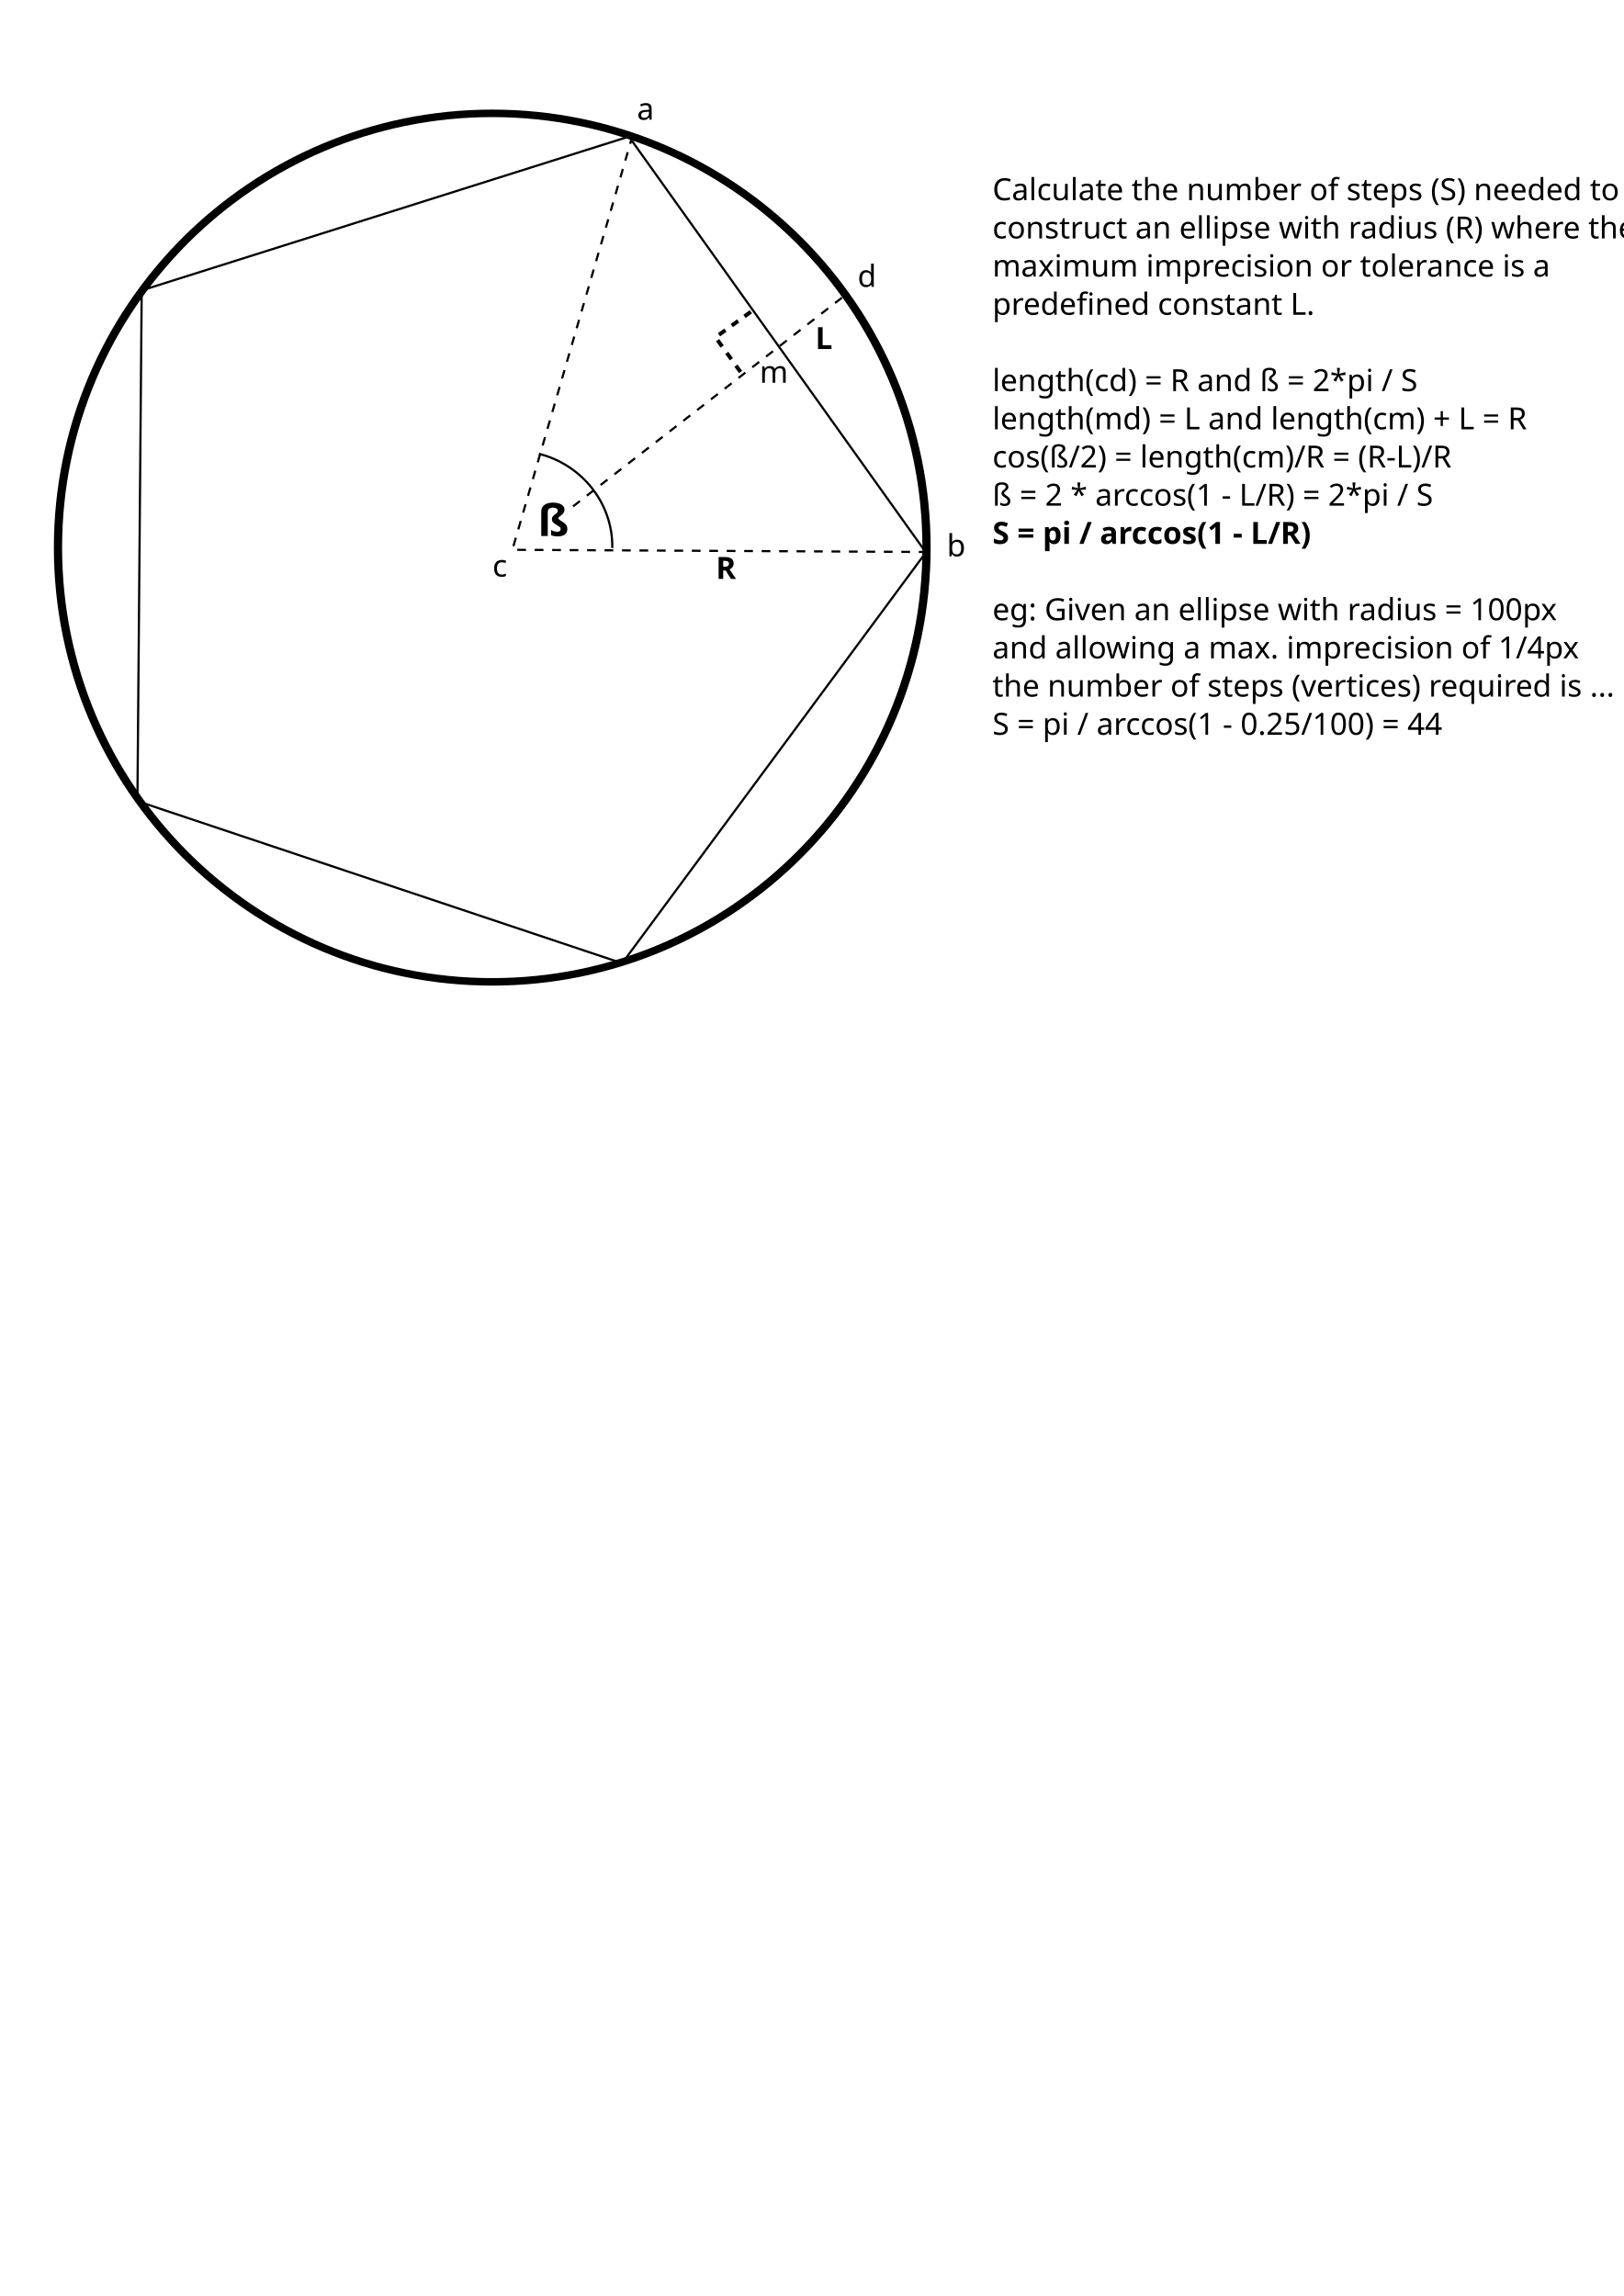
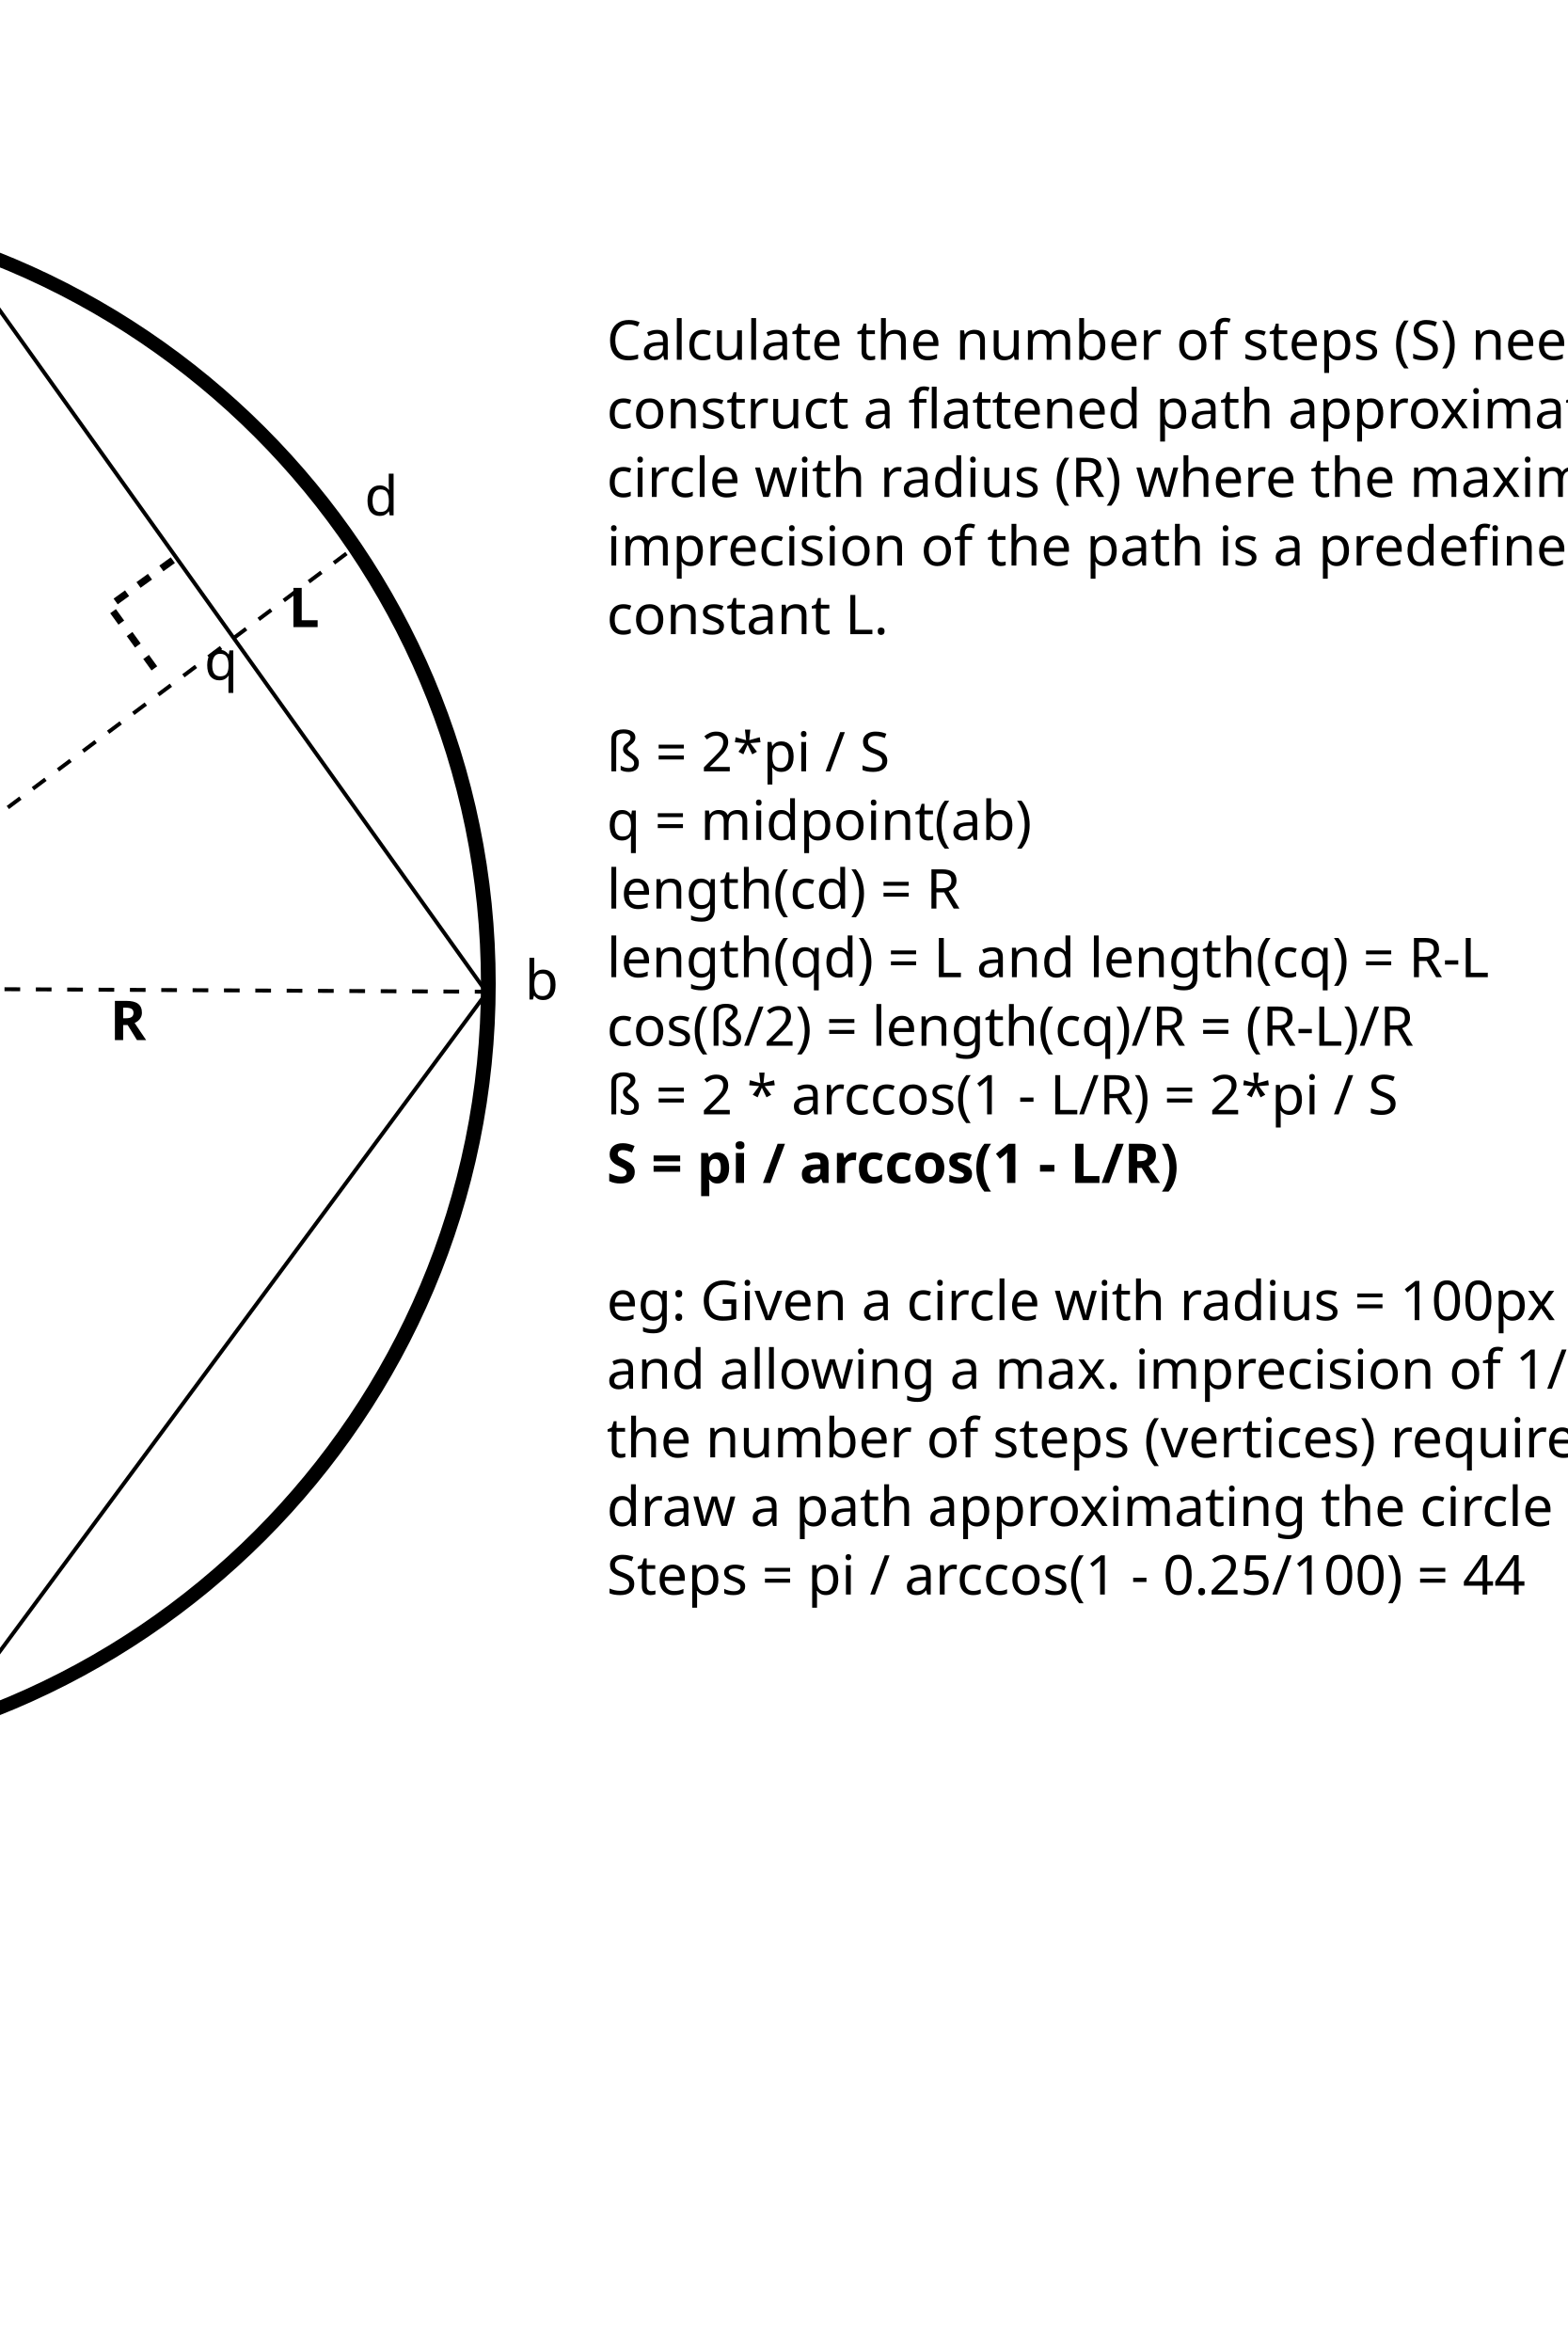
- <svg xmlns="http://www.w3.org/2000/svg" width="744.094" height="1052.362" id="svg2" version="1.1">
-   <defs id="defs4" />
-   <g id="layer1">
-     <path style="color:#000000;fill:none;stroke:#000000;stroke-width:3.509;stroke-linecap:butt;stroke-linejoin:miter;stroke-miterlimit:4;stroke-opacity:1;stroke-dasharray:none;stroke-dashoffset:0;marker:none;visibility:visible;display:inline;overflow:visible;enable-background:accumulate" id="path4134" d="m 513.5,810.4 a 185.3,203.1 0 1 1 -370.6,0 185.3,203.1 0 1 1 370.6,0 z" transform="matrix(1.074,0,0,0.98,-126.9,-543.2)" />
-     <path style="fill:none;stroke:#000000;stroke-width:1;stroke-linecap:butt;stroke-linejoin:miter;stroke-miterlimit:4;stroke-opacity:1;stroke-dasharray:none;stroke-dashoffset:0" id="path4140" d="M 280,972.4 57.87,898.1 59.83,664 283.1,593.5 419.2,784.1 z" transform="translate(5.103,-530.9)" />
-     <path style="color:#000000;fill:none;stroke:#000000;stroke-width:1;stroke-linecap:butt;stroke-linejoin:miter;stroke-miterlimit:4;stroke-opacity:1;stroke-dasharray:4, 4;stroke-dashoffset:0;marker:none;visibility:visible;display:inline;overflow:visible;enable-background:accumulate" d="M 262.6,232.1 388.2,134.6" id="path4142" />
-     <path style="color:#000000;fill:none;stroke:#000000;stroke-width:1;stroke-linecap:butt;stroke-linejoin:miter;stroke-miterlimit:4;stroke-opacity:1;stroke-dasharray:4, 4;stroke-dashoffset:0;marker:none;visibility:visible;display:inline;overflow:visible;enable-background:accumulate" d="M 289.9,62.08 234.8,252 l 190.8,1" id="path4144" />
-     <text xml:space="preserve" style="font-size:14px;font-style:normal;font-variant:normal;font-weight:normal;font-stretch:normal;text-indent:0;text-align:start;text-decoration:none;line-height:125%;letter-spacing:0px;word-spacing:0px;text-transform:none;direction:ltr;block-progression:tb;writing-mode:lr-tb;text-anchor:start;baseline-shift:baseline;color:#000000;fill:#000000;fill-opacity:1;fill-rule:nonzero;stroke:none;stroke-width:1px;marker:none;visibility:visible;display:inline;overflow:visible;enable-background:accumulate;font-family:Tahoma;-inkscape-font-specification:Tahoma" x="225.704" y="264.274" id="text4146">
-       <tspan id="tspan4148" x="225.704" y="264.274">c</tspan>
+ <svg xmlns="http://www.w3.org/2000/svg" version="1.1" viewBox="0 0 400 600">
+   <g stroke="#000" fill="none">
+     <path style="color:#000000" d="m513.5 810.4a185.3 203.1 0 1 1 -370.6 0 185.3 203.1 0 1 1 370.6 0z" transform="matrix(1.074 0 0 .98 -426.9 -543.2)" stroke-width="3.509" />
+     <g>
+       <path transform="translate(-295.0,-530.9)" d="m280 972.4-222.13-74.3 1.96-234.1 223.27-70.5 136.1 190.6z" />
+       <path style="color:#000000" d="m-30 230 120-90" stroke-dasharray="4, 4" />
+       <path style="color:#000000" d="m-10 62.08-55.1 189.92l190.8 1" stroke-dasharray="4, 4" />
+     </g>
+   </g>
+   <g font-size="14px" font-family="Tahoma" fill="#000000">
+     <text style="letter-spacing:0px;block-progression:tb;text-indent:0;word-spacing:0px;color:#000000;text-transform:none" xml:space="preserve" line-height="125%" y="264.274" x="-75.704">
+       <tspan x="-75.704" y="264.274">c</tspan>
    </text>
-     <text xml:space="preserve" style="font-size:14px;font-style:normal;font-variant:normal;font-weight:normal;font-stretch:normal;text-indent:0;text-align:start;text-decoration:none;line-height:125%;letter-spacing:0px;word-spacing:0px;text-transform:none;direction:ltr;block-progression:tb;writing-mode:lr-tb;text-anchor:start;baseline-shift:baseline;color:#000000;fill:#000000;fill-opacity:1;fill-rule:nonzero;stroke:none;stroke-width:1px;marker:none;visibility:visible;display:inline;overflow:visible;enable-background:accumulate;font-family:Tahoma;-inkscape-font-specification:Tahoma" x="291.904" y="54.874" id="text4150">
-       <tspan id="tspan4152" x="291.904" y="54.874">a</tspan>
+     <text style="letter-spacing:0px;block-progression:tb;text-indent:0;word-spacing:0px;color:#000000;text-transform:none" xml:space="preserve" line-height="125%" y="54.874" x="-9.904">
+       <tspan x="-9.904" y="54.874">a</tspan>
    </text>
-     <text xml:space="preserve" style="font-size:14px;font-style:normal;font-variant:normal;font-weight:normal;font-stretch:normal;text-indent:0;text-align:start;text-decoration:none;line-height:125%;letter-spacing:0px;word-spacing:0px;text-transform:none;direction:ltr;block-progression:tb;writing-mode:lr-tb;text-anchor:start;baseline-shift:baseline;color:#000000;fill:#000000;fill-opacity:1;fill-rule:nonzero;stroke:none;stroke-width:1px;marker:none;visibility:visible;display:inline;overflow:visible;enable-background:accumulate;font-family:Tahoma;-inkscape-font-specification:Tahoma" x="433.904" y="254.974" id="text4154">
-       <tspan id="tspan4156" x="433.904" y="254.974">b</tspan>
+     <text style="letter-spacing:0px;block-progression:tb;text-indent:0;word-spacing:0px;color:#000000;text-transform:none" xml:space="preserve" line-height="125%" y="254.974" x="133.904">
+       <tspan x="133.904" y="254.974">b</tspan>
    </text>
-     <text xml:space="preserve" style="font-size:14px;font-style:normal;font-variant:normal;font-weight:normal;font-stretch:normal;text-indent:0;text-align:start;text-decoration:none;line-height:125%;letter-spacing:0px;word-spacing:0px;text-transform:none;direction:ltr;block-progression:tb;writing-mode:lr-tb;text-anchor:start;baseline-shift:baseline;color:#000000;fill:#000000;fill-opacity:1;fill-rule:nonzero;stroke:none;stroke-width:1px;marker:none;visibility:visible;display:inline;overflow:visible;enable-background:accumulate;font-family:Tahoma;-inkscape-font-specification:Tahoma" x="393.004" y="131.474" id="text4158">
-       <tspan id="tspan4160" x="393.004" y="131.474">d</tspan>
+     <text style="letter-spacing:0px;block-progression:tb;text-indent:0;word-spacing:0px;color:#000000;text-transform:none" xml:space="preserve" line-height="125%" y="131.474" x="93.004">
+       <tspan x="93.004" y="131.474">d</tspan>
    </text>
-     <text xml:space="preserve" style="font-size:14px;font-style:normal;font-variant:normal;font-weight:normal;font-stretch:normal;text-indent:0;text-align:start;text-decoration:none;line-height:125%;letter-spacing:0px;word-spacing:0px;text-transform:none;direction:ltr;block-progression:tb;writing-mode:lr-tb;text-anchor:start;baseline-shift:baseline;color:#000000;fill:#000000;fill-opacity:1;fill-rule:nonzero;stroke:none;stroke-width:1px;marker:none;visibility:visible;display:inline;overflow:visible;enable-background:accumulate;font-family:Tahoma;-inkscape-font-specification:Tahoma" x="348.104" y="175.415" id="text4162">
-       <tspan id="tspan4164" x="348.104" y="175.415">m</tspan>
+     <text style="letter-spacing:0px;block-progression:tb;text-indent:0;word-spacing:0px;color:#000000;text-transform:none" xml:space="preserve" line-height="125%" y="173.415" x="52.104">
+       <tspan x="52.104" y="173.415">q</tspan>
    </text>
-     <path style="color:#000000;fill:none;stroke:#000000;stroke-width:1;stroke-linecap:butt;stroke-linejoin:miter;stroke-miterlimit:4;stroke-opacity:1;stroke-dasharray:none;stroke-dashoffset:0;marker:none;visibility:visible;display:inline;overflow:visible;enable-background:accumulate" d="m 280.6,251.2 c 0,0 0,-0.5 0,-0.7 0,-20.4 -14.3,-37.6 -33.6,-42.5" id="path4144-6" />
-     <text xml:space="preserve" style="font-size:20px;font-style:normal;font-variant:normal;font-weight:normal;font-stretch:normal;text-indent:0;text-align:start;text-decoration:none;line-height:125%;letter-spacing:0px;word-spacing:0px;text-transform:none;direction:ltr;block-progression:tb;writing-mode:lr-tb;text-anchor:start;baseline-shift:baseline;color:#000000;fill:#000000;fill-opacity:1;fill-rule:nonzero;stroke:none;stroke-width:1px;marker:none;visibility:visible;display:inline;overflow:visible;enable-background:accumulate;font-family:Tahoma;-inkscape-font-specification:Tahoma" x="246.476" y="245.657" id="text3861-1">
-       <tspan id="tspan3863-4" x="246.476" y="245.657" style="font-weight:bold">ß</tspan>
+   </g>
+   <g>
+     <path style="color:#000000" d="m-20 251.2v-0.7c0-20.4-14.3-37.6-33.6-42.5" stroke="#000" fill="none" />
+     <text style="letter-spacing:0px;block-progression:tb;text-indent:0;word-spacing:0px;color:#000000;text-transform:none" font-family="Tahoma" xml:space="preserve" font-size="20px" line-height="125%" y="245.657" x="-54.476" fill="#000000">
+       <tspan y="245.657" x="-54.476" font-weight="bold">ß</tspan>
    </text>
-     <path style="color:#000000;fill:none;stroke:#000000;stroke-width:1.8;stroke-linecap:butt;stroke-linejoin:miter;stroke-miterlimit:4;stroke-opacity:1;stroke-dasharray:3.6, 3.6;stroke-dashoffset:0;marker:none;visibility:visible;display:inline;overflow:visible;enable-background:accumulate" d="m 344.1,142.9 -16.2,11.7 11.7,16.2" id="path4091-2" />
-     <text xml:space="preserve" style="font-size:14px;font-style:normal;font-variant:normal;font-weight:normal;font-stretch:normal;text-indent:0;text-align:start;text-decoration:none;line-height:125%;letter-spacing:0px;word-spacing:0px;text-transform:none;direction:ltr;block-progression:tb;writing-mode:lr-tb;text-anchor:start;baseline-shift:baseline;color:#000000;fill:#000000;fill-opacity:1;fill-rule:nonzero;stroke:none;stroke-width:1px;marker:none;visibility:visible;display:inline;overflow:visible;enable-background:accumulate;font-family:Tahoma;-inkscape-font-specification:Tahoma" x="454.804" y="91.774" id="text4226">
-       <tspan x="454.804" y="91.774" id="tspan4232">Calculate the number of steps (S) needed to </tspan>
-       <tspan x="454.804" y="109.274" id="tspan3369">construct an ellipse with radius (R) where the</tspan>
-       <tspan x="454.804" y="126.774" id="tspan3371">maximum imprecision or tolerance is a </tspan>
-       <tspan x="454.804" y="144.274" id="tspan3373">predefined constant L.</tspan>
-       <tspan x="454.804" y="161.774" id="tspan3375" />
-       <tspan x="454.804" y="179.274" id="tspan3377">length(cd) = R and ß = 2*pi / S</tspan>
-       <tspan x="454.804" y="196.774" id="tspan3379">length(md) = L and length(cm) + L = R</tspan>
-       <tspan x="454.804" y="214.274" id="tspan3381">cos(ß/2) = length(cm)/R = (R-L)/R</tspan>
-       <tspan x="454.804" y="231.774" id="tspan3383">ß = 2 * arccos(1 - L/R) = 2*pi / S</tspan>
-       <tspan x="454.804" y="249.274" id="tspan3385" style="font-weight:bold">S = pi / arccos(1 - L/R)</tspan>
-       <tspan x="454.804" y="266.774" id="tspan3387" />
-       <tspan x="454.804" y="284.274" id="tspan3389">eg: Given an ellipse with radius = 100px </tspan>
-       <tspan x="454.804" y="301.774" id="tspan3391">and allowing a max. imprecision of 1/4px</tspan>
-       <tspan x="454.804" y="319.274" id="tspan3393">the number of steps (vertices) required is ...</tspan>
-       <tspan x="454.804" y="336.774" id="tspan3399">S = pi / arccos(1 - 0.25/100) = 44</tspan>
+     <path style="color:#000000" d="m44.1 142.9-16.2 11.7 11.7 16.2" stroke="#000" stroke-dasharray="3.6, 3.6" stroke-width="1.8" fill="none" />
+   </g>
+   <g font-size="14px" font-family="Tahoma" fill="#000000">
+     <text style="letter-spacing:0px;block-progression:tb;text-indent:0;word-spacing:0px;color:#000000;text-transform:none" xml:space="preserve" line-height="125%" y="91.774" x="154.804">
+       <tspan x="154.804" y="91.774">Calculate the number of steps (S) needed to </tspan>
+       <tspan x="154.804" y="109.274">construct a flattened path approximating a</tspan>
+       <tspan x="154.804" y="126.774">circle with radius (R) where the maximum </tspan>
+       <tspan x="154.804" y="144.274">imprecision of the path is a predefined </tspan>
+       <tspan x="154.804" y="161.774">constant L.</tspan>
+       <tspan x="154.804" y="179.274" />
+       <tspan x="154.804" y="196.774">ß = 2*pi / S</tspan>
+       <tspan x="154.804" y="214.274">q = midpoint(ab)</tspan>
+       <tspan x="154.804" y="231.774">length(cd) = R </tspan>
+       <tspan x="154.804" y="249.274">length(qd) = L and length(cq) = R-L</tspan>
+       <tspan x="154.804" y="266.774">cos(ß/2) = length(cq)/R = (R-L)/R</tspan>
+       <tspan x="154.804" y="284.274">ß = 2 * arccos(1 - L/R) = 2*pi / S</tspan>
+       <tspan y="301.774" x="154.804" font-weight="bold">S = pi / arccos(1 - L/R)</tspan>
+       <tspan x="154.804" y="319.274" />
+       <tspan x="154.804" y="336.774">eg: Given a circle with radius = 100px </tspan>
+       <tspan x="154.804" y="354.274">and allowing a max. imprecision of 1/4px</tspan>
+       <tspan x="154.804" y="371.774">the number of steps (vertices) required to </tspan>
+       <tspan x="154.804" y="389.274">draw a path approximating the circle is ...</tspan>
+       <tspan x="154.804" y="406.774">Steps = pi / arccos(1 - 0.25/100) = 44</tspan>
    </text>
-     <text xml:space="preserve" style="font-size:14px;font-style:normal;font-variant:normal;font-weight:normal;font-stretch:normal;text-indent:0;text-align:start;text-decoration:none;line-height:125%;letter-spacing:0px;word-spacing:0px;text-transform:none;direction:ltr;block-progression:tb;writing-mode:lr-tb;text-anchor:start;baseline-shift:baseline;color:#000000;fill:#000000;fill-opacity:1;fill-rule:nonzero;stroke:none;stroke-width:1px;marker:none;visibility:visible;display:inline;overflow:visible;enable-background:accumulate;font-family:Tahoma;-inkscape-font-specification:Tahoma" x="373.604" y="159.974" id="text4273">
-       <tspan id="tspan4275" x="373.604" y="159.974" style="font-weight:bold">L</tspan>
+     <text style="letter-spacing:0px;block-progression:tb;text-indent:0;word-spacing:0px;color:#000000;text-transform:none" xml:space="preserve" line-height="125%" y="159.974" x="73.604">
+       <tspan y="159.974" x="73.604" font-weight="bold">L</tspan>
    </text>
-     <text xml:space="preserve" style="font-size:14px;font-style:normal;font-variant:normal;font-weight:normal;font-stretch:normal;text-indent:0;text-align:start;text-decoration:none;line-height:125%;letter-spacing:0px;word-spacing:0px;text-transform:none;direction:ltr;block-progression:tb;writing-mode:lr-tb;text-anchor:start;baseline-shift:baseline;color:#000000;fill:#000000;fill-opacity:1;fill-rule:nonzero;stroke:none;stroke-width:1px;marker:none;visibility:visible;display:inline;overflow:visible;enable-background:accumulate;font-family:Tahoma;-inkscape-font-specification:Tahoma" x="328.052" y="265.325" id="text4273-3">
-       <tspan id="tspan4275-2" x="328.052" y="265.325" style="font-weight:bold">R</tspan>
+     <text style="letter-spacing:0px;block-progression:tb;text-indent:0;word-spacing:0px;color:#000000;text-transform:none" xml:space="preserve" line-height="125%" y="265.325" x="28.052">
+       <tspan y="265.325" x="28.052" font-weight="bold">R</tspan>
    </text>
  </g>
</svg>
